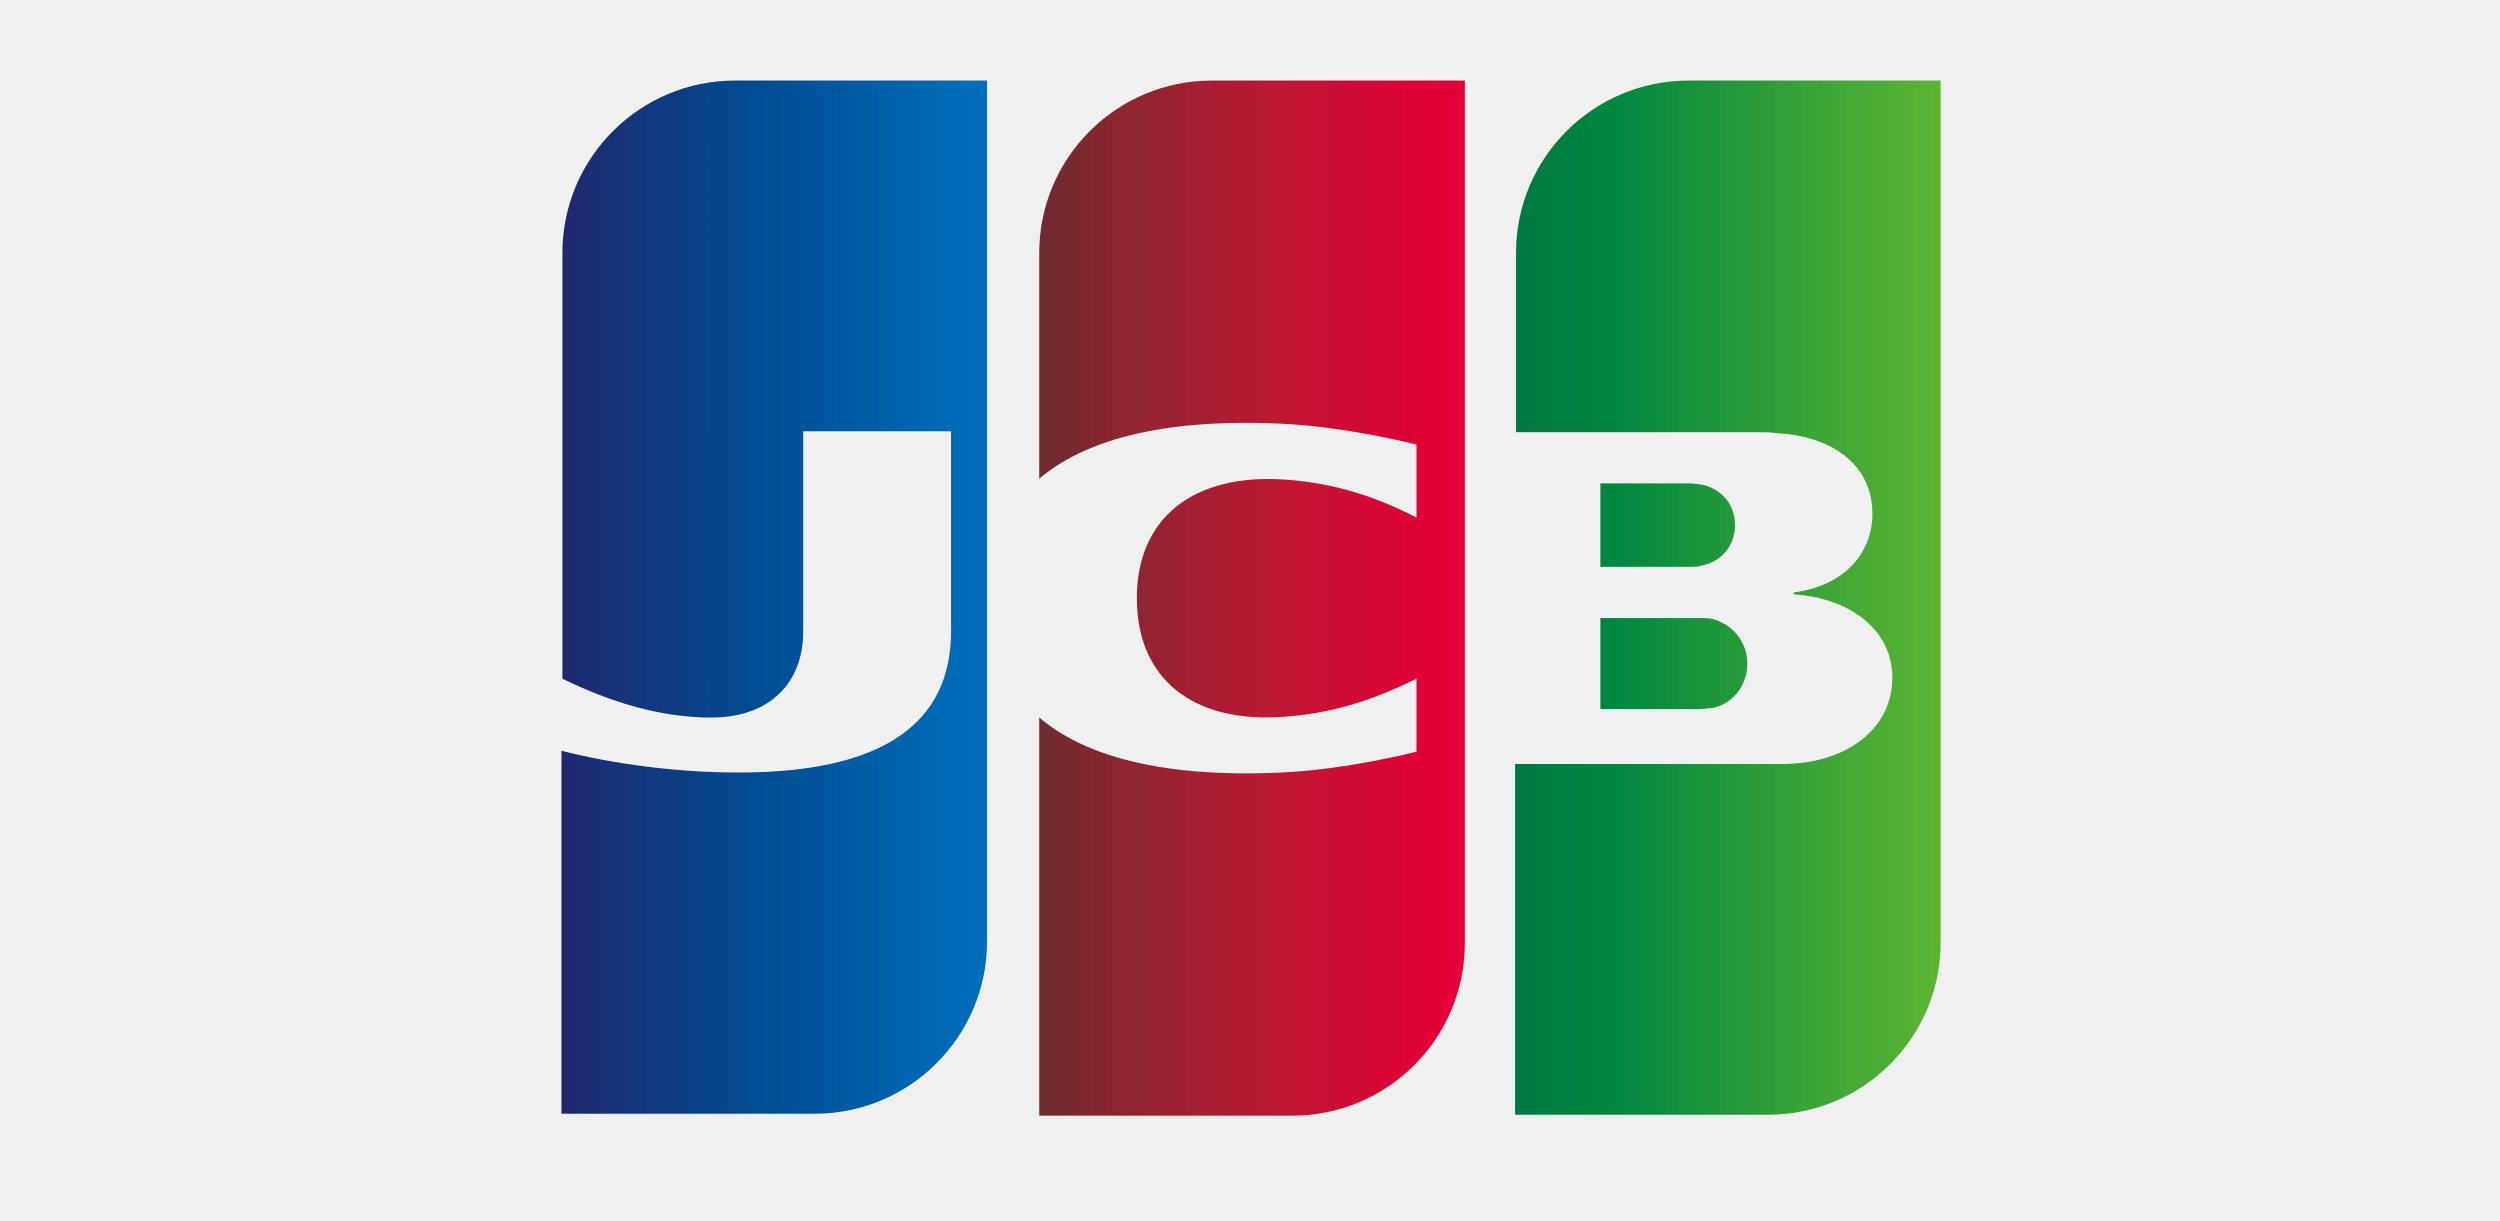
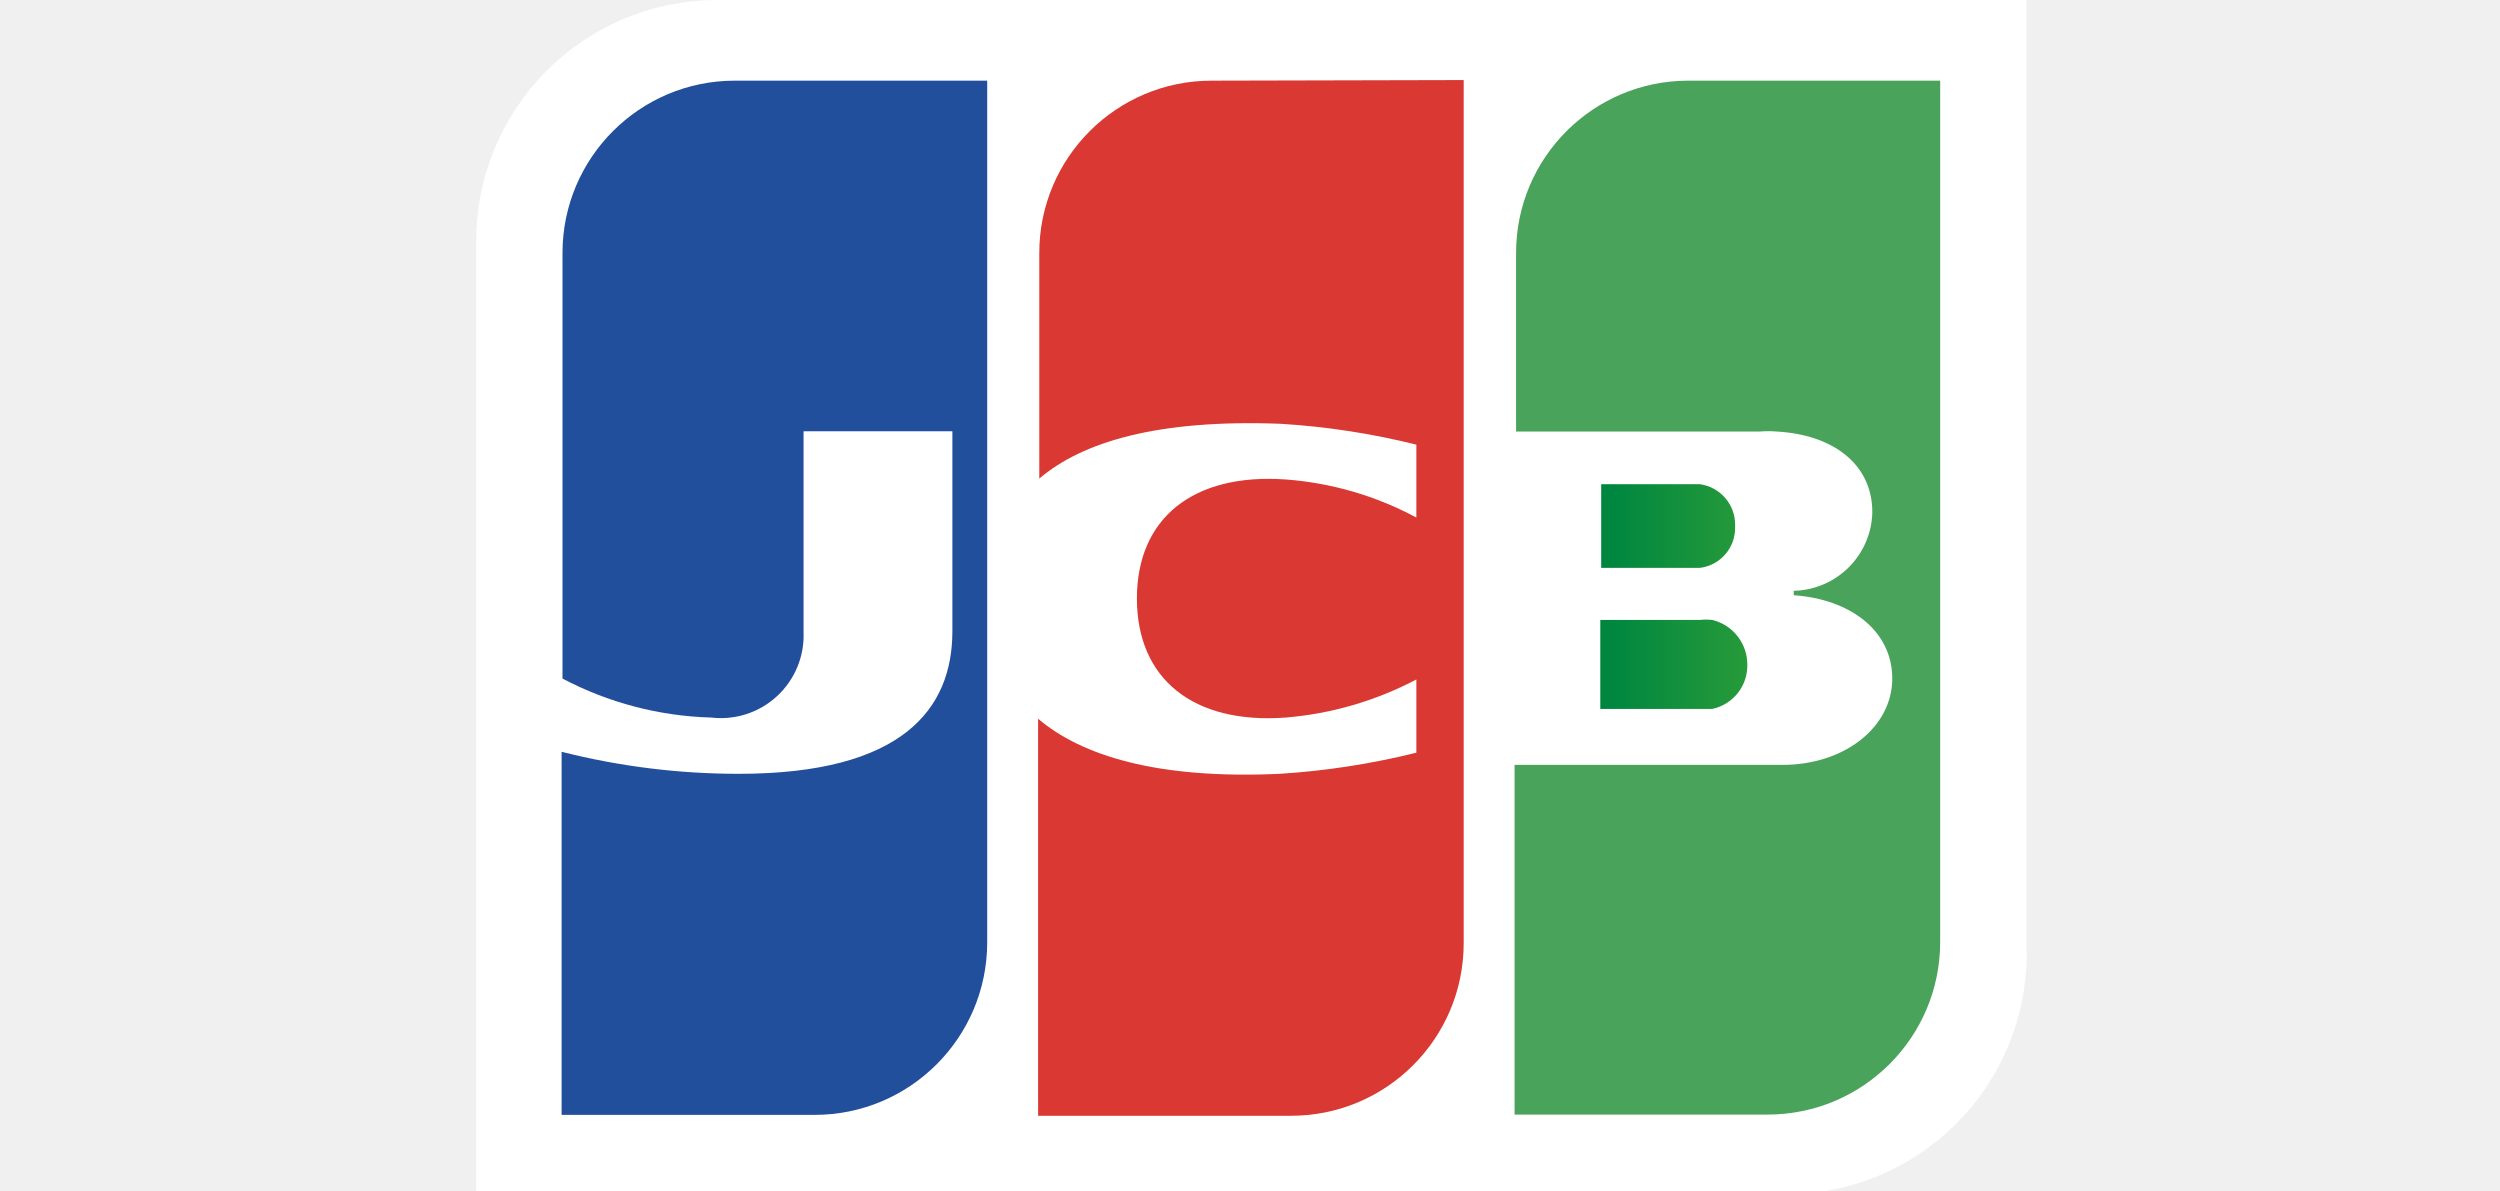
- <svg xmlns="http://www.w3.org/2000/svg" viewBox="0 0 84 41" fill="none">
-   <path d="M53.773 23.823H57.118C57.213 23.823 57.436 23.791 57.532 23.791C58.169 23.664 58.71 23.091 58.71 22.294C58.71 21.53 58.169 20.957 57.532 20.797C57.436 20.766 57.245 20.766 57.118 20.766H53.773V23.823Z" fill="url(#paint0_linear)" />
-   <path d="M56.735 2.707C53.55 2.707 50.938 5.287 50.938 8.504V14.523H59.123C59.314 14.523 59.537 14.523 59.697 14.555C61.544 14.65 62.913 15.606 62.913 17.262C62.913 18.568 61.99 19.683 60.27 19.905V19.969C62.149 20.096 63.582 21.148 63.582 22.772C63.582 24.523 61.99 25.67 59.888 25.67H50.906V37.454H59.41C62.595 37.454 65.206 34.874 65.206 31.658V2.707H56.735Z" fill="url(#paint1_linear)" />
-   <path d="M58.296 17.643C58.296 16.879 57.755 16.37 57.118 16.274C57.054 16.274 56.895 16.242 56.799 16.242H53.773V19.045H56.799C56.895 19.045 57.086 19.045 57.118 19.013C57.755 18.918 58.296 18.408 58.296 17.643Z" fill="url(#paint2_linear)" />
-   <path d="M24.694 2.707C21.509 2.707 18.897 5.287 18.897 8.504V22.804C20.521 23.6 22.209 24.11 23.897 24.11C25.904 24.11 26.987 22.899 26.987 21.243V14.491H31.955V21.211C31.955 23.823 30.331 25.957 24.821 25.957C21.477 25.957 18.865 25.224 18.865 25.224V37.422H27.369C30.554 37.422 33.165 34.843 33.165 31.626V2.707H24.694Z" fill="url(#paint3_linear)" />
-   <path d="M40.715 2.707C37.53 2.707 34.918 5.287 34.918 8.504V16.084C36.383 14.841 38.931 14.045 43.039 14.236C45.237 14.332 47.594 14.937 47.594 14.937V17.389C46.415 16.784 45.014 16.243 43.199 16.115C40.078 15.893 38.198 17.421 38.198 20.096C38.198 22.804 40.078 24.332 43.199 24.078C45.014 23.95 46.415 23.377 47.594 22.804V25.256C47.594 25.256 45.269 25.861 43.039 25.957C38.931 26.148 36.383 25.352 34.918 24.11V37.486H43.422C46.606 37.486 49.218 34.906 49.218 31.689V2.707H40.715Z" fill="url(#paint4_linear)" />
+ <svg xmlns="http://www.w3.org/2000/svg" xmlns:xlink="http://www.w3.org/1999/xlink" viewBox="0 0 84 40">
  <defs>
-     <linearGradient id="paint0_linear" x1="50.934" y1="22.298" x2="65.246" y2="22.298" gradientUnits="userSpaceOnUse">
-       <stop stop-color="#007940" />
-       <stop offset="0.229" stop-color="#00873F" />
-       <stop offset="0.743" stop-color="#40A737" />
-       <stop offset="1" stop-color="#5CB531" />
+     <style>.cls-1{fill:#fff;}.cls-2{fill:url(#linear-gradient);}.cls-3{fill:#4aa35b;}.cls-4{fill:url(#linear-gradient-2);}.cls-5{fill:#214f9c;}.cls-6{fill:#da3833;}</style>
+     <linearGradient id="linear-gradient" x1="340.43" y1="-381.29" x2="354.75" y2="-381.29" gradientTransform="matrix(1, 0, 0, -1, -289.5, -359)" gradientUnits="userSpaceOnUse">
+       <stop offset="0" stop-color="#007940" />
+       <stop offset="0.23" stop-color="#00873f" />
+       <stop offset="0.74" stop-color="#40a737" />
+       <stop offset="1" stop-color="#5cb531" />
    </linearGradient>
-     <linearGradient id="paint1_linear" x1="50.932" y1="20.067" x2="65.246" y2="20.067" gradientUnits="userSpaceOnUse">
-       <stop stop-color="#007940" />
-       <stop offset="0.229" stop-color="#00873F" />
-       <stop offset="0.743" stop-color="#40A737" />
-       <stop offset="1" stop-color="#5CB531" />
-     </linearGradient>
-     <linearGradient id="paint2_linear" x1="50.933" y1="17.64" x2="65.246" y2="17.64" gradientUnits="userSpaceOnUse">
-       <stop stop-color="#007940" />
-       <stop offset="0.229" stop-color="#00873F" />
-       <stop offset="0.743" stop-color="#40A737" />
-       <stop offset="1" stop-color="#5CB531" />
-     </linearGradient>
-     <linearGradient id="paint3_linear" x1="18.89" y1="20.067" x2="33.424" y2="20.067" gradientUnits="userSpaceOnUse">
-       <stop stop-color="#1F286F" />
-       <stop offset="0.475" stop-color="#004E94" />
-       <stop offset="0.826" stop-color="#0066B1" />
-       <stop offset="1" stop-color="#006FBC" />
-     </linearGradient>
-     <linearGradient id="paint4_linear" x1="34.836" y1="20.067" x2="48.951" y2="20.067" gradientUnits="userSpaceOnUse">
-       <stop stop-color="#6C2C2F" />
-       <stop offset="0.173" stop-color="#882730" />
-       <stop offset="0.573" stop-color="#BE1833" />
-       <stop offset="0.859" stop-color="#DC0436" />
-       <stop offset="1" stop-color="#E60039" />
-     </linearGradient>
+     <linearGradient id="linear-gradient-2" x1="340.43" y1="-376.64" x2="354.75" y2="-376.64" xlink:href="#linear-gradient" />
  </defs>
+   <path class="cls-1" d="M68.1,32A8.1,8.1,0,0,1,60,40.13H16v-32A8.1,8.1,0,0,1,24.09,0h44V32Z" />
+   <path class="cls-2" d="M53.77,23.82h3.35l.41,0a1.49,1.49,0,0,0,1.18-1.5,1.54,1.54,0,0,0-1.18-1.49,1.76,1.76,0,0,0-.41,0H53.77Z" />
+   <path class="cls-3" d="M56.73,2.71A5.79,5.79,0,0,0,50.94,8.5v6h8.18a3.57,3.57,0,0,1,.58,0c1.84.1,3.21,1.06,3.21,2.71a2.7,2.7,0,0,1-2.64,2.64V20c1.88.13,3.31,1.18,3.31,2.8s-1.59,2.9-3.69,2.9h-9V37.45h8.5a5.8,5.8,0,0,0,5.8-5.79V2.71Z" />
+   <path class="cls-4" d="M58.3,17.64a1.37,1.37,0,0,0-1.18-1.37l-.32,0h-3v2.81h3c.09,0,.29,0,.32,0a1.35,1.35,0,0,0,1.18-1.37Z" />
+   <path class="cls-5" d="M24.69,2.71A5.79,5.79,0,0,0,18.9,8.5V22.8a11.39,11.39,0,0,0,5,1.31A2.78,2.78,0,0,0,27,21.24V14.49h5v6.72C32,23.82,30.33,26,24.82,26a24.18,24.18,0,0,1-5.95-.74v12.2h8.5a5.8,5.8,0,0,0,5.8-5.79V2.71Z" />
+   <path class="cls-6" d="M40.71,2.71A5.79,5.79,0,0,0,34.92,8.5v7.58c1.46-1.24,4-2,8.12-1.84a25.17,25.17,0,0,1,4.55.7v2.45a11,11,0,0,0-4.39-1.28c-3.12-.22-5,1.31-5,4s1.88,4.23,5,4a11.45,11.45,0,0,0,4.39-1.28v2.46A25.62,25.62,0,0,1,43,26c-4.11.19-6.66-.61-8.12-1.85V37.49h8.5a5.8,5.8,0,0,0,5.8-5.8v-29Z" />
</svg>
